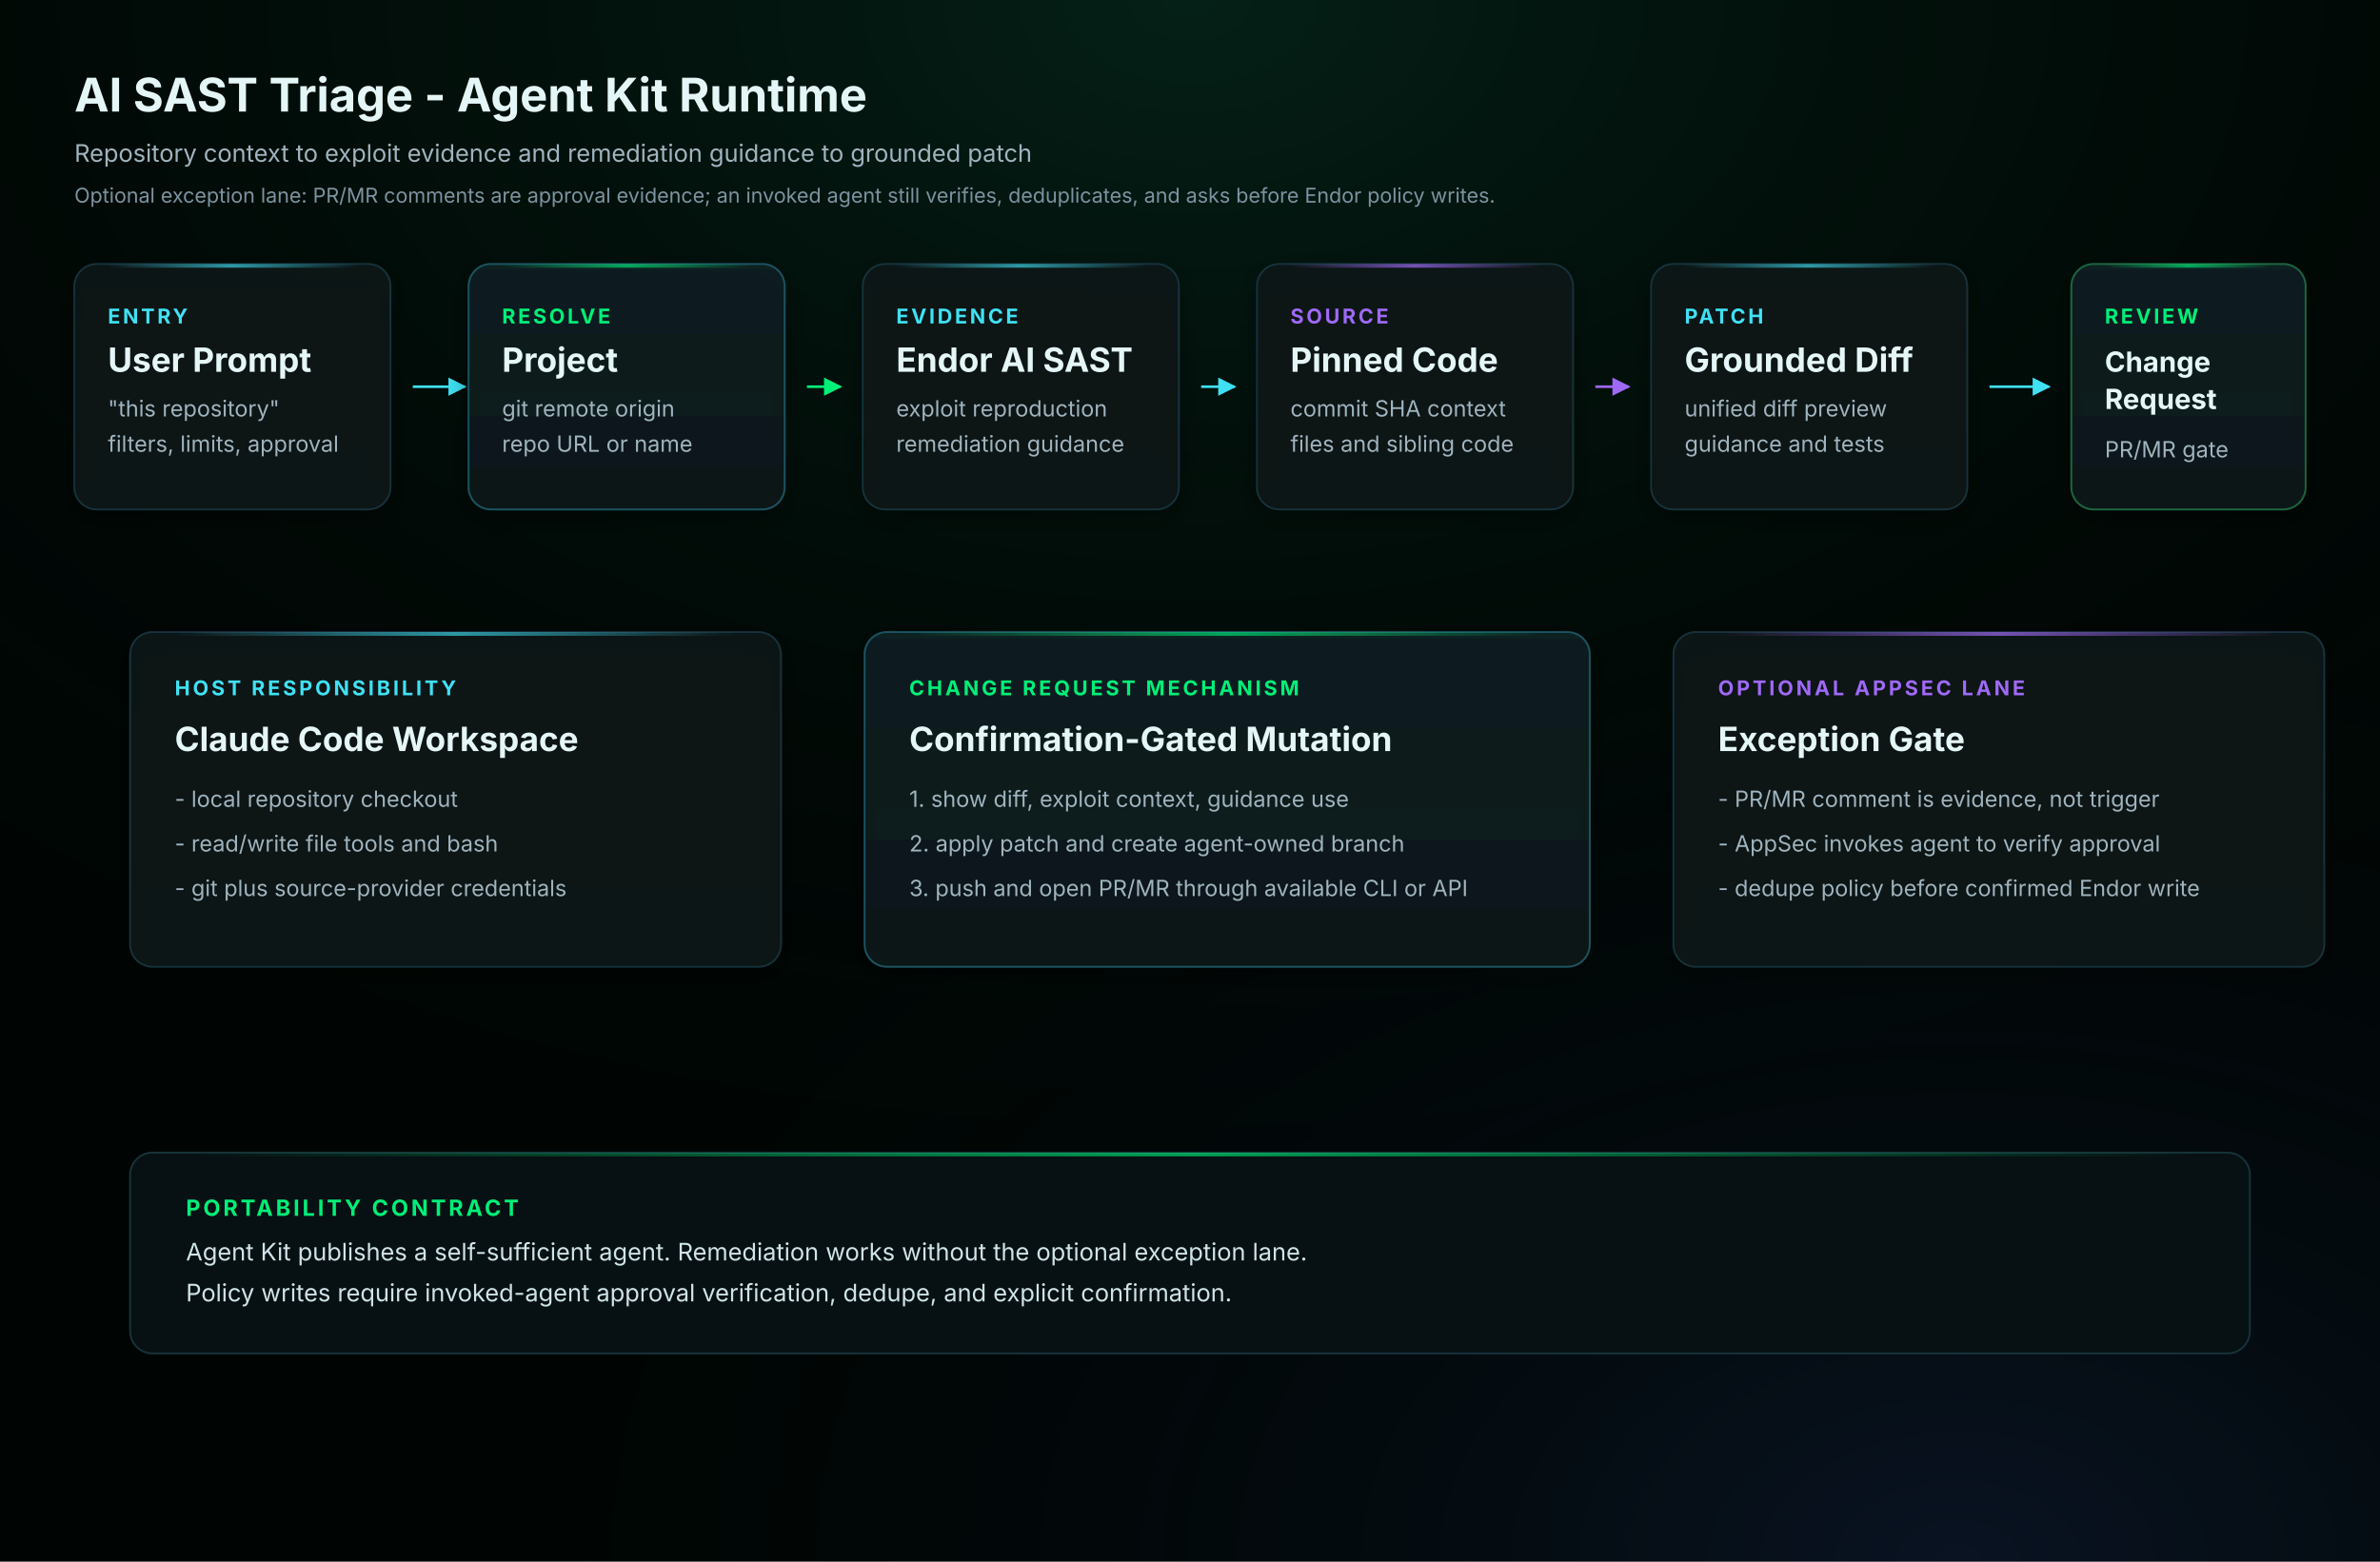
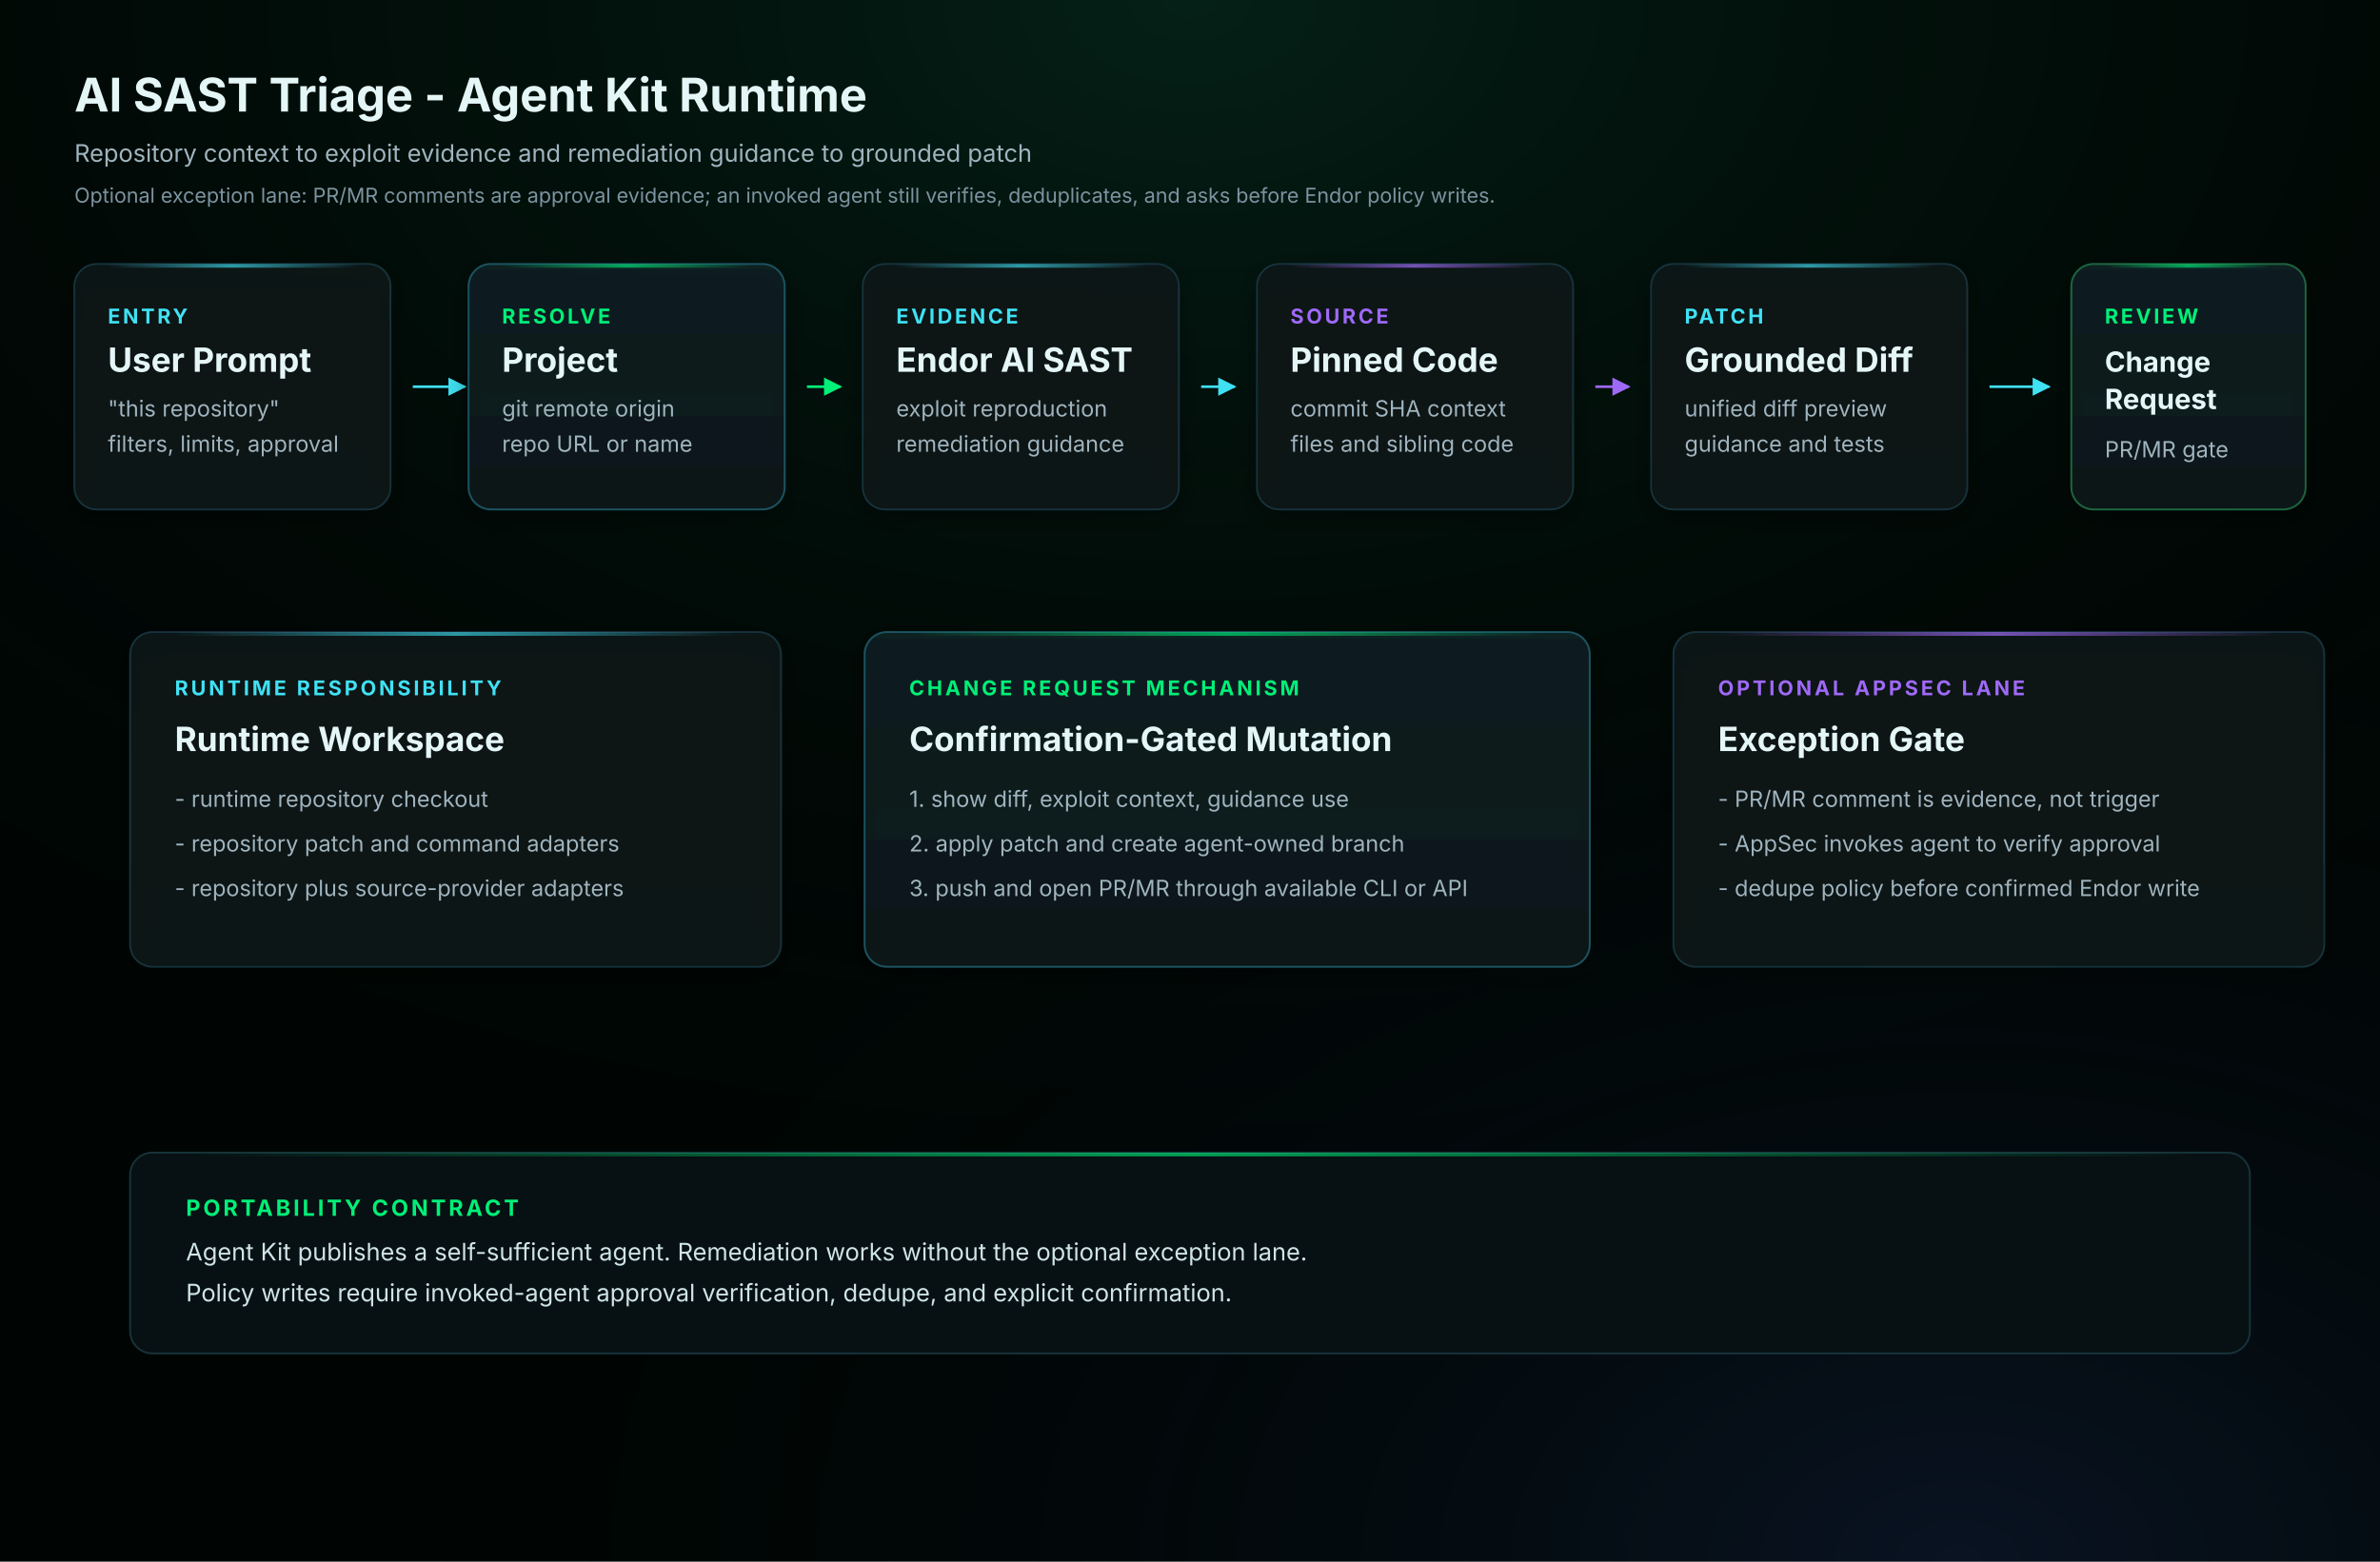
<svg xmlns="http://www.w3.org/2000/svg" viewBox="0 0 1280 840" font-family="-apple-system, BlinkMacSystemFont, 'Segoe UI', Inter, Geist, sans-serif">
  <defs>
    <radialGradient id="bgGlow" cx="50%" cy="0%" r="80%">
      <stop offset="0%" stop-color="#0a3d2c" stop-opacity="0.48" />
      <stop offset="100%" stop-color="#000503" stop-opacity="0" />
    </radialGradient>
    <radialGradient id="bgGlow2" cx="82%" cy="100%" r="65%">
      <stop offset="0%" stop-color="#1a2f5e" stop-opacity="0.34" />
      <stop offset="100%" stop-color="#000503" stop-opacity="0" />
    </radialGradient>
    <linearGradient id="cardGlass" x1="0%" y1="0%" x2="0%" y2="100%">
      <stop offset="0%" stop-color="#0d1518" stop-opacity="0.94" />
      <stop offset="100%" stop-color="#0a1112" stop-opacity="0.97" />
    </linearGradient>
    <linearGradient id="cardGlassActive" x1="0%" y1="0%" x2="0%" y2="100%">
      <stop offset="0%" stop-color="#0e2023" stop-opacity="0.96" />
      <stop offset="100%" stop-color="#091517" stop-opacity="0.98" />
    </linearGradient>
    <linearGradient id="hairline" x1="0%" y1="0%" x2="100%" y2="0%">
      <stop offset="0%" stop-color="#3fe1f3" stop-opacity="0" />
      <stop offset="50%" stop-color="#3fe1f3" stop-opacity="0.64" />
      <stop offset="100%" stop-color="#3fe1f3" stop-opacity="0" />
    </linearGradient>
    <linearGradient id="hairlineGreen" x1="0%" y1="0%" x2="100%" y2="0%">
      <stop offset="0%" stop-color="#00f078" stop-opacity="0" />
      <stop offset="50%" stop-color="#00f078" stop-opacity="0.64" />
      <stop offset="100%" stop-color="#00f078" stop-opacity="0" />
    </linearGradient>
    <linearGradient id="hairlinePurple" x1="0%" y1="0%" x2="100%" y2="0%">
      <stop offset="0%" stop-color="#9f69f7" stop-opacity="0" />
      <stop offset="50%" stop-color="#9f69f7" stop-opacity="0.70" />
      <stop offset="100%" stop-color="#9f69f7" stop-opacity="0" />
    </linearGradient>
    <filter id="cardShadow" x="-10%" y="-10%" width="120%" height="130%">
      <feGaussianBlur in="SourceAlpha" stdDeviation="6" />
      <feOffset dx="0" dy="4" />
      <feComponentTransfer>
        <feFuncA type="linear" slope="0.42" />
      </feComponentTransfer>
      <feMerge>
        <feMergeNode />
        <feMergeNode in="SourceGraphic" />
      </feMerge>
    </filter>
    <marker id="arrowCyan" viewBox="0 0 10 10" refX="9" refY="5" markerWidth="7" markerHeight="7" orient="auto-start-reverse">
      <path d="M 0 0 L 10 5 L 0 10 z" fill="#3fe1f3" />
    </marker>
    <marker id="arrowGreen" viewBox="0 0 10 10" refX="9" refY="5" markerWidth="7" markerHeight="7" orient="auto-start-reverse">
      <path d="M 0 0 L 10 5 L 0 10 z" fill="#00f078" />
    </marker>
    <marker id="arrowPurple" viewBox="0 0 10 10" refX="9" refY="5" markerWidth="7" markerHeight="7" orient="auto-start-reverse">
      <path d="M 0 0 L 10 5 L 0 10 z" fill="#9f69f7" />
    </marker>
  </defs>
  <rect width="1280" height="840" fill="#000503" />
  <rect width="1280" height="840" fill="url(#bgGlow)" />
  <rect width="1280" height="840" fill="url(#bgGlow2)" />
  <g transform="translate(40, 34)">
    <text x="0" y="26" font-size="25" font-weight="700" fill="#e5f6f7">AI SAST Triage - Agent Kit Runtime</text>
    <text x="0" y="53" font-size="13" fill="#9fb4be">Repository context to exploit evidence and remediation guidance to grounded patch</text>
    <text x="0" y="75" font-size="11" fill="#7c93a0">Optional exception lane: PR/MR comments are approval evidence; an invoked agent still verifies, deduplicates, and asks before Endor policy writes.</text>
  </g>
  <g transform="translate(40, 142)">
    <g transform="translate(0,0)" filter="url(#cardShadow)">
      <rect width="170" height="132" rx="12" fill="url(#cardGlass)" stroke="#17323a" />
      <rect x="18" y="0" width="134" height="2" fill="url(#hairline)" />
      <text x="18" y="32" font-size="11" font-weight="700" fill="#3fe1f3" letter-spacing="1.4">ENTRY</text>
      <text x="18" y="58" font-size="18" font-weight="700" fill="#e5f6f7">User Prompt</text>
      <text x="18" y="82" font-size="12" fill="#9fb4be">"this repository"</text>
      <text x="18" y="101" font-size="12" fill="#9fb4be">filters, limits, approval</text>
    </g>
    <line x1="182" y1="66" x2="210" y2="66" stroke="#3fe1f3" stroke-width="1.4" marker-end="url(#arrowCyan)" />
    <g transform="translate(212,0)" filter="url(#cardShadow)">
      <rect width="170" height="132" rx="12" fill="url(#cardGlassActive)" stroke="#1c5360" />
      <rect x="18" y="0" width="134" height="2" fill="url(#hairlineGreen)" />
      <text x="18" y="32" font-size="11" font-weight="700" fill="#00f078" letter-spacing="1.4">RESOLVE</text>
      <text x="18" y="58" font-size="18" font-weight="700" fill="#e5f6f7">Project</text>
      <text x="18" y="82" font-size="12" fill="#9fb4be">git remote origin</text>
      <text x="18" y="101" font-size="12" fill="#9fb4be">repo URL or name</text>
    </g>
    <line x1="394" y1="66" x2="412" y2="66" stroke="#00f078" stroke-width="1.4" marker-end="url(#arrowGreen)" />
    <g transform="translate(424,0)" filter="url(#cardShadow)">
      <rect width="170" height="132" rx="12" fill="url(#cardGlass)" stroke="#17323a" />
      <rect x="18" y="0" width="134" height="2" fill="url(#hairline)" />
      <text x="18" y="32" font-size="11" font-weight="700" fill="#3fe1f3" letter-spacing="1.4">EVIDENCE</text>
      <text x="18" y="58" font-size="18" font-weight="700" fill="#e5f6f7">Endor AI SAST</text>
      <text x="18" y="82" font-size="12" fill="#9fb4be">exploit reproduction</text>
      <text x="18" y="101" font-size="12" fill="#9fb4be">remediation guidance</text>
    </g>
    <line x1="606" y1="66" x2="624" y2="66" stroke="#3fe1f3" stroke-width="1.4" marker-end="url(#arrowCyan)" />
    <g transform="translate(636,0)" filter="url(#cardShadow)">
      <rect width="170" height="132" rx="12" fill="url(#cardGlass)" stroke="#17323a" />
      <rect x="18" y="0" width="134" height="2" fill="url(#hairlinePurple)" />
      <text x="18" y="32" font-size="11" font-weight="700" fill="#9f69f7" letter-spacing="1.4">SOURCE</text>
      <text x="18" y="58" font-size="18" font-weight="700" fill="#e5f6f7">Pinned Code</text>
      <text x="18" y="82" font-size="12" fill="#9fb4be">commit SHA context</text>
      <text x="18" y="101" font-size="12" fill="#9fb4be">files and sibling code</text>
    </g>
    <line x1="818" y1="66" x2="836" y2="66" stroke="#9f69f7" stroke-width="1.4" marker-end="url(#arrowPurple)" />
    <g transform="translate(848,0)" filter="url(#cardShadow)">
      <rect width="170" height="132" rx="12" fill="url(#cardGlass)" stroke="#17323a" />
      <rect x="18" y="0" width="134" height="2" fill="url(#hairline)" />
      <text x="18" y="32" font-size="11" font-weight="700" fill="#3fe1f3" letter-spacing="1.4">PATCH</text>
      <text x="18" y="58" font-size="18" font-weight="700" fill="#e5f6f7">Grounded Diff</text>
      <text x="18" y="82" font-size="12" fill="#9fb4be">unified diff preview</text>
      <text x="18" y="101" font-size="12" fill="#9fb4be">guidance and tests</text>
    </g>
    <line x1="1030" y1="66" x2="1062" y2="66" stroke="#3fe1f3" stroke-width="1.4" marker-end="url(#arrowCyan)" />
    <g transform="translate(1074,0)" filter="url(#cardShadow)">
      <rect width="126" height="132" rx="12" fill="url(#cardGlassActive)" stroke="#1f6540" />
      <rect x="18" y="0" width="90" height="2" fill="url(#hairlineGreen)" />
      <text x="18" y="32" font-size="11" font-weight="700" fill="#00f078" letter-spacing="1.4">REVIEW</text>
      <text x="18" y="58" font-size="15" font-weight="700" fill="#e5f6f7">Change</text>
      <text x="18" y="78" font-size="15" font-weight="700" fill="#e5f6f7">Request</text>
      <text x="18" y="104" font-size="12" fill="#9fb4be">PR/MR gate</text>
    </g>
  </g>
  <g transform="translate(70, 340)">
    <g filter="url(#cardShadow)">
      <rect width="350" height="180" rx="12" fill="url(#cardGlass)" stroke="#17323a" />
      <rect x="24" y="0" width="302" height="2" fill="url(#hairline)" />
-       <text x="24" y="34" font-size="11" font-weight="700" fill="#3fe1f3" letter-spacing="1.5">HOST RESPONSIBILITY</text>
-       <text x="24" y="64" font-size="18" font-weight="700" fill="#e5f6f7">Claude Code Workspace</text>
-       <text x="24" y="94" font-size="12" fill="#9fb4be">- local repository checkout</text>
-       <text x="24" y="118" font-size="12" fill="#9fb4be">- read/write file tools and bash</text>
-       <text x="24" y="142" font-size="12" fill="#9fb4be">- git plus source-provider credentials</text>
+       <text x="24" y="34" font-size="11" font-weight="700" fill="#3fe1f3" letter-spacing="1.5">RUNTIME RESPONSIBILITY</text>
+       <text x="24" y="64" font-size="18" font-weight="700" fill="#e5f6f7">Runtime Workspace</text>
+       <text x="24" y="94" font-size="12" fill="#9fb4be">- runtime repository checkout</text>
+       <text x="24" y="118" font-size="12" fill="#9fb4be">- repository patch and command adapters</text>
+       <text x="24" y="142" font-size="12" fill="#9fb4be">- repository plus source-provider adapters</text>
    </g>
    <g transform="translate(395,0)" filter="url(#cardShadow)">
      <rect width="390" height="180" rx="12" fill="url(#cardGlassActive)" stroke="#1c5360" />
      <rect x="24" y="0" width="342" height="2" fill="url(#hairlineGreen)" />
      <text x="24" y="34" font-size="11" font-weight="700" fill="#00f078" letter-spacing="1.5">CHANGE REQUEST MECHANISM</text>
      <text x="24" y="64" font-size="18" font-weight="700" fill="#e5f6f7">Confirmation-Gated Mutation</text>
      <text x="24" y="94" font-size="12" fill="#9fb4be">1. show diff, exploit context, guidance use</text>
      <text x="24" y="118" font-size="12" fill="#9fb4be">2. apply patch and create agent-owned branch</text>
      <text x="24" y="142" font-size="12" fill="#9fb4be">3. push and open PR/MR through available CLI or API</text>
    </g>
    <g transform="translate(830,0)" filter="url(#cardShadow)">
      <rect width="350" height="180" rx="12" fill="url(#cardGlass)" stroke="#17323a" />
      <rect x="24" y="0" width="302" height="2" fill="url(#hairlinePurple)" />
      <text x="24" y="34" font-size="11" font-weight="700" fill="#9f69f7" letter-spacing="1.5">OPTIONAL APPSEC LANE</text>
      <text x="24" y="64" font-size="18" font-weight="700" fill="#e5f6f7">Exception Gate</text>
      <text x="24" y="94" font-size="12" fill="#9fb4be">- PR/MR comment is evidence, not trigger</text>
      <text x="24" y="118" font-size="12" fill="#9fb4be">- AppSec invokes agent to verify approval</text>
      <text x="24" y="142" font-size="12" fill="#9fb4be">- dedupe policy before confirmed Endor write</text>
    </g>
  </g>
  <g transform="translate(70, 620)">
    <rect width="1140" height="108" rx="12" fill="#071012" stroke="#17323a" />
    <rect x="30" y="0" width="1080" height="2" fill="url(#hairlineGreen)" />
    <text x="30" y="34" font-size="12" font-weight="700" fill="#00f078" letter-spacing="1.5">PORTABILITY CONTRACT</text>
    <text x="30" y="58" font-size="13" fill="#cfe4e8">Agent Kit publishes a self-sufficient agent. Remediation works without the optional exception lane.</text>
    <text x="30" y="80" font-size="13" fill="#cfe4e8">Policy writes require invoked-agent approval verification, dedupe, and explicit confirmation.</text>
  </g>
</svg>
